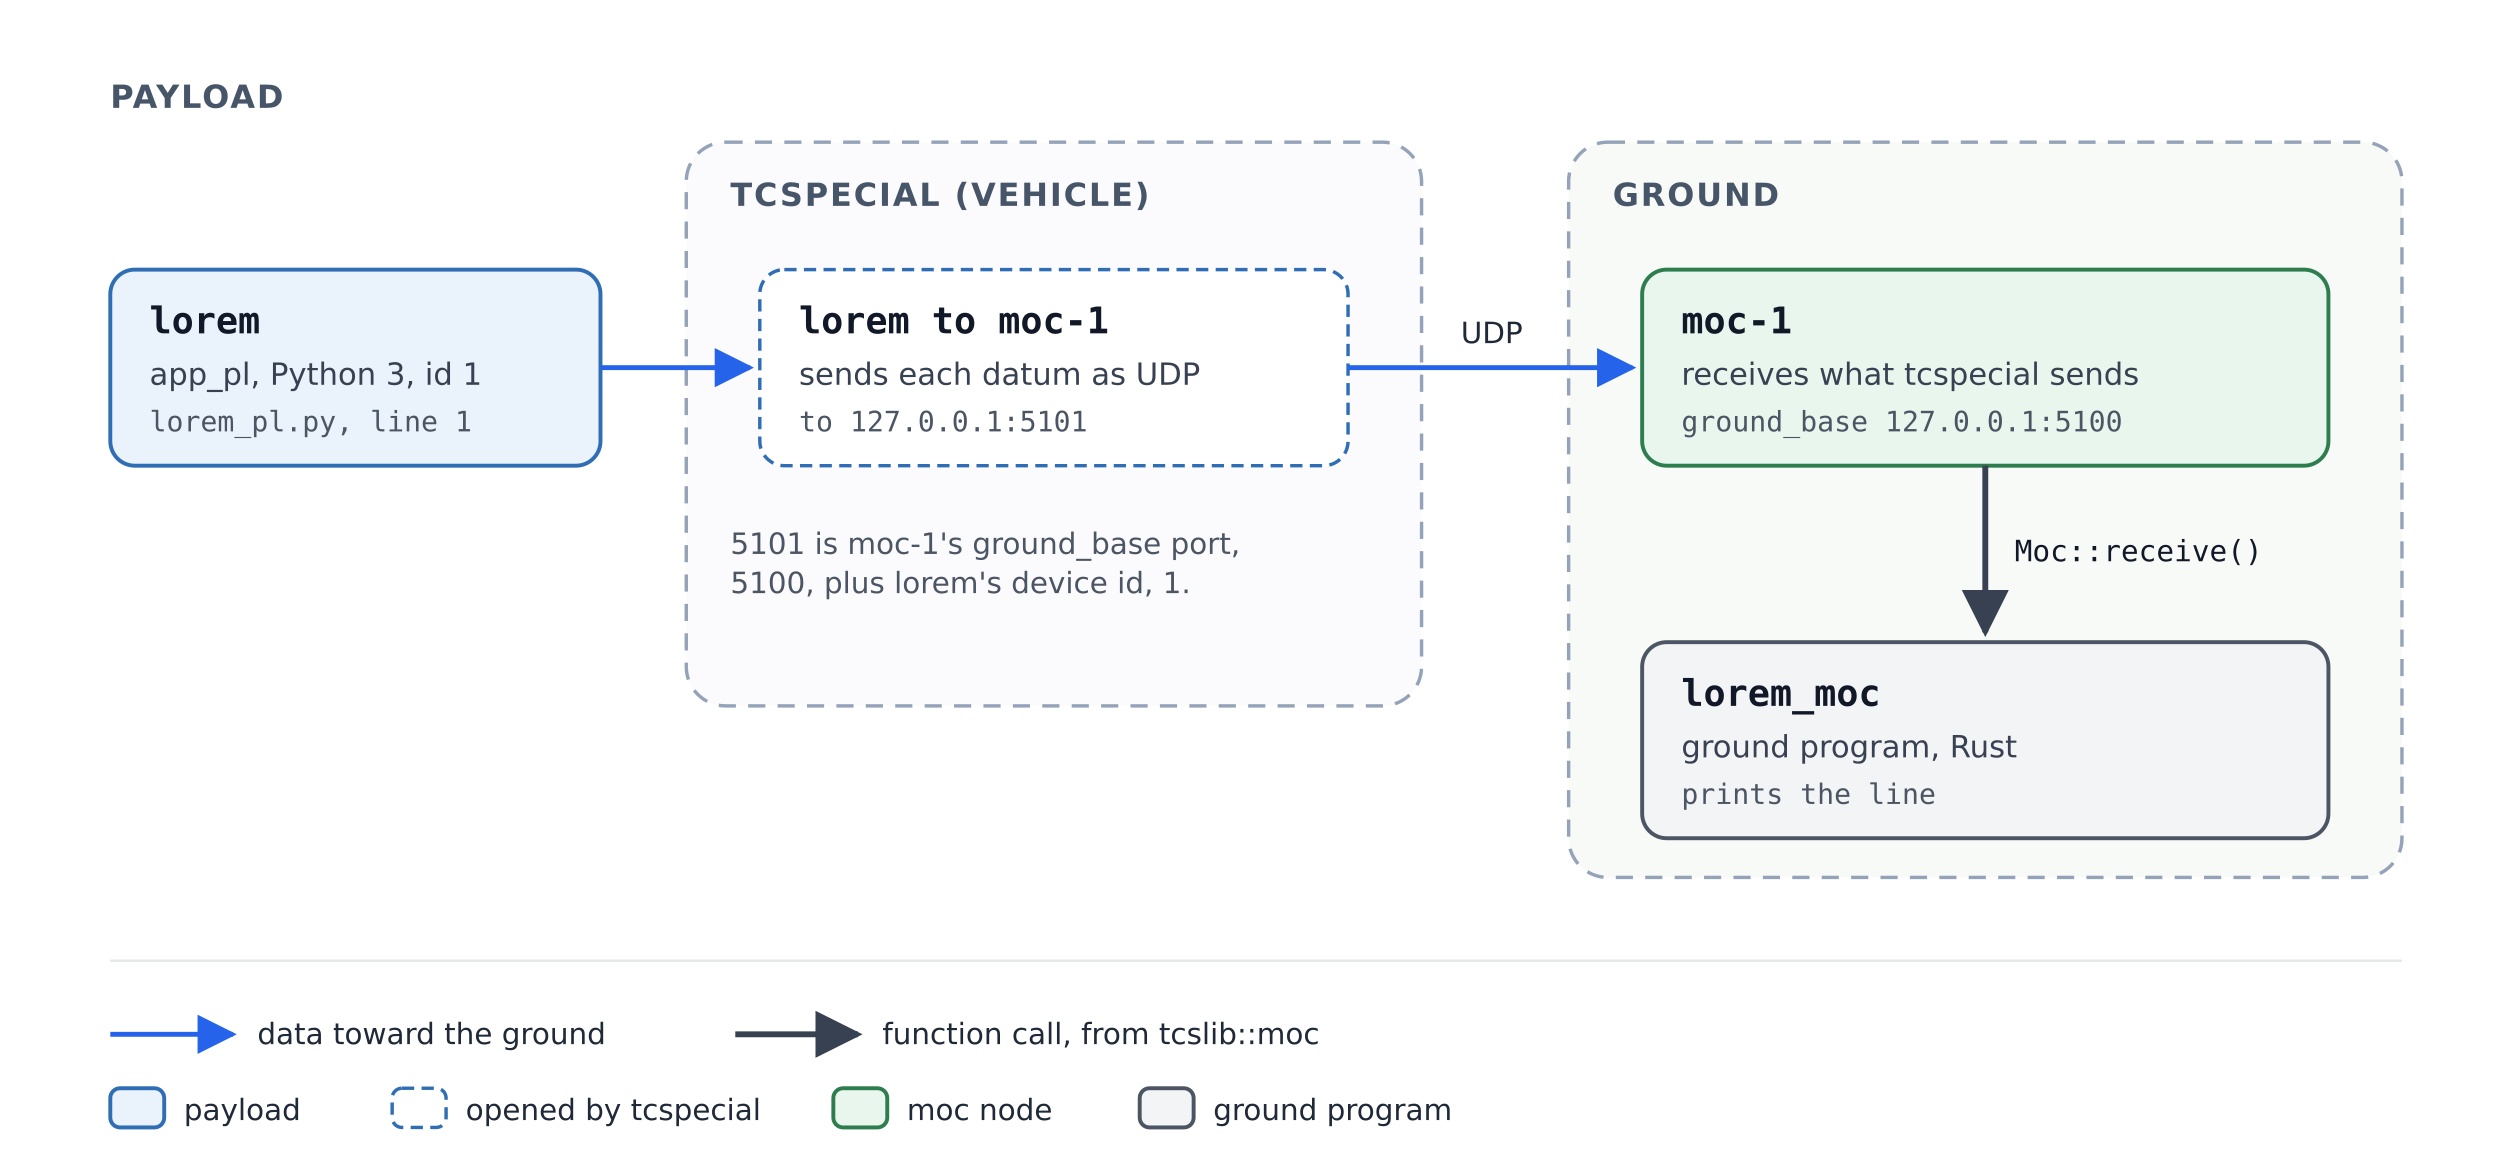
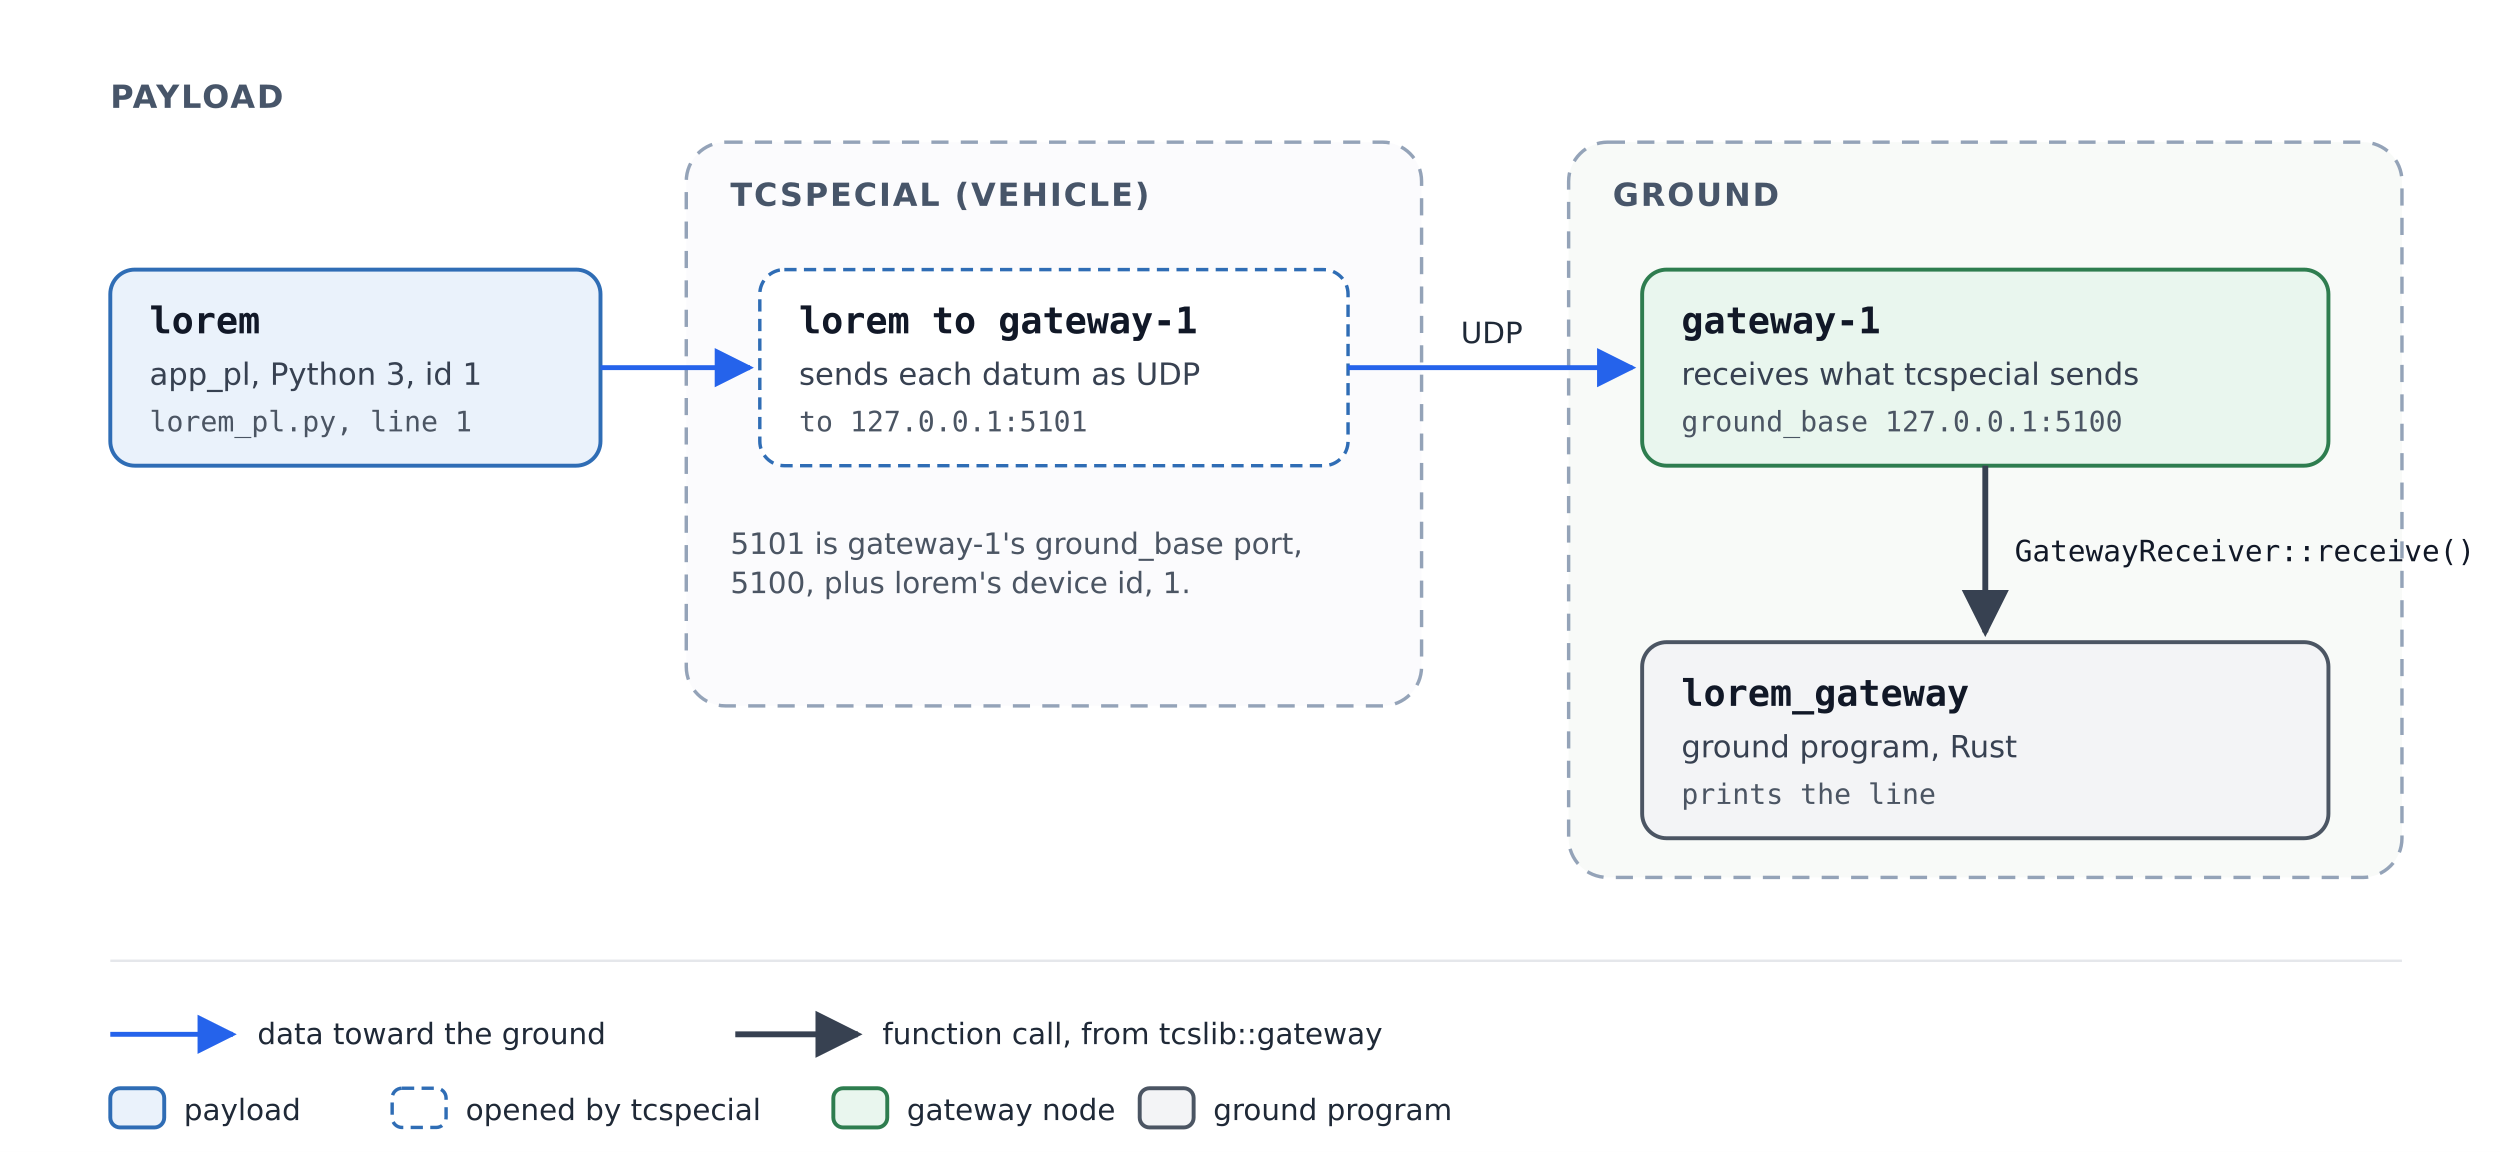
<svg xmlns="http://www.w3.org/2000/svg" width="1020" height="470" viewBox="0 0 1020 470" role="img" aria-labelledby="title desc">
  <defs>
    <style>
      text { font-family: "DejaVu Sans", Helvetica, Arial, sans-serif; fill: #111827; }
      .name { font-family: "DejaVu Sans Mono", Menlo, Consolas, monospace; font-size: 15px; font-weight: bold; }
      .kind { font-size: 12.5px; fill: #374151; }
      .detail { font-family: "DejaVu Sans Mono", Menlo, Consolas, monospace; font-size: 11.5px; fill: #4b5563; }
      .code { font-family: "DejaVu Sans Mono", Menlo, Consolas, monospace; font-size: 12px; fill: #111827; }
      .heading { font-size: 13px; font-weight: bold; fill: #475569; letter-spacing: 0.06em; }
      .label { font-size: 12px; fill: #1f2937; }
      .note { font-size: 12px; fill: #4b5563; }
      .payload { fill: #eaf2fb; stroke: #2f6db5; stroke-width: 1.6; }
-       .moc { fill: #e9f6ee; stroke: #2e7d4f; stroke-width: 1.6; }
+       .gateway { fill: #e9f6ee; stroke: #2e7d4f; stroke-width: 1.6; }
      .socket { fill: #ffffff; stroke: #2f6db5; stroke-width: 1.4; stroke-dasharray: 5 3; }
      .ground { fill: #f3f4f6; stroke: #4b5563; stroke-width: 1.6; }
      .boundary { fill: #fbfbfd; stroke: #94a3b8; stroke-width: 1.4; stroke-dasharray: 7 5; }
      .groundside { fill: #f8faf8; stroke: #94a3b8; stroke-width: 1.4; stroke-dasharray: 7 5; }
      .groundward { fill: none; stroke: #2563eb; stroke-width: 2; }
      .call { fill: none; stroke: #374151; stroke-width: 2.4; }
    </style>
    <marker id="arrow-blue" viewBox="0 0 10 10" refX="9" refY="5" markerWidth="8" markerHeight="8" orient="auto-start-reverse">
      <path d="M0,0 L10,5 L0,10 z" fill="#2563eb" />
    </marker>
    <marker id="arrow-call" viewBox="0 0 10 10" refX="9" refY="5" markerWidth="8" markerHeight="8" orient="auto-start-reverse">
      <path d="M0,0 L10,5 L0,10 z" fill="#374151" />
    </marker>
  </defs>
  <rect width="1020" height="470" fill="#ffffff" />
  <text class="heading" x="45" y="44">PAYLOAD</text>
  <rect class="boundary" x="280" y="58" width="300" height="230" rx="16" />
  <text class="heading" x="298" y="84">TCSPECIAL (VEHICLE)</text>
  <rect class="groundside" x="640" y="58" width="340" height="300" rx="16" />
  <text class="heading" x="658" y="84">GROUND</text>
  <rect class="payload" x="45" y="110" width="200" height="80" rx="10" />
  <text class="name" x="61" y="136">lorem</text>
  <text class="kind" x="61" y="157">app_pl, Python 3, id 1</text>
  <text class="detail" x="61" y="176">lorem_pl.py, line 1</text>
  <rect class="socket" x="310" y="110" width="240" height="80" rx="10" />
-   <text class="name" x="326" y="136">lorem to moc-1</text>
+   <text class="name" x="326" y="136">lorem to gateway-1</text>
  <text class="kind" x="326" y="157">sends each datum as UDP</text>
  <text class="detail" x="326" y="176">to 127.0.0.1:5101</text>
-   <text class="note" x="298" y="226">5101 is moc-1's ground_base port,</text>
+   <text class="note" x="298" y="226">5101 is gateway-1's ground_base port,</text>
  <text class="note" x="298" y="242">5100, plus lorem's device id, 1.</text>
-   <rect class="moc" x="670" y="110" width="280" height="80" rx="10" />
-   <text class="name" x="686" y="136">moc-1</text>
+   <rect class="gateway" x="670" y="110" width="280" height="80" rx="10" />
+   <text class="name" x="686" y="136">gateway-1</text>
  <text class="kind" x="686" y="157">receives what tcspecial sends</text>
  <text class="detail" x="686" y="176">ground_base 127.0.0.1:5100</text>
  <rect class="ground" x="670" y="262" width="280" height="80" rx="10" />
-   <text class="name" x="686" y="288">lorem_moc</text>
+   <text class="name" x="686" y="288">lorem_gateway</text>
  <text class="kind" x="686" y="309">ground program, Rust</text>
  <text class="detail" x="686" y="328">prints the line</text>
  <path class="groundward" d="M245,150 L306,150" marker-end="url(#arrow-blue)" />
  <path class="groundward" d="M550,150 L666,150" marker-end="url(#arrow-blue)" />
  <text class="label" x="596" y="140">UDP</text>
  <path class="call" d="M810,190 L810,258" marker-end="url(#arrow-call)" />
-   <text class="code" x="822" y="229">Moc::receive()</text>
+   <text class="code" x="822" y="229">GatewayReceiver::receive()</text>
  <line x1="45" y1="392" x2="980" y2="392" stroke="#e5e7eb" stroke-width="1" />
  <path class="groundward" d="M45,422 L95,422" marker-end="url(#arrow-blue)" />
  <text class="label" x="105" y="426">data toward the ground</text>
  <path class="call" d="M300,422 L350,422" marker-end="url(#arrow-call)" />
-   <text class="label" x="360" y="426">function call, from tcslib::moc</text>
+   <text class="label" x="360" y="426">function call, from tcslib::gateway</text>
  <rect class="payload" x="45" y="444" width="22" height="16" rx="4" />
  <text class="label" x="75" y="457">payload</text>
  <rect class="socket" x="160" y="444" width="22" height="16" rx="4" />
  <text class="label" x="190" y="457">opened by tcspecial</text>
-   <rect class="moc" x="340" y="444" width="22" height="16" rx="4" />
-   <text class="label" x="370" y="457">moc node</text>
+   <rect class="gateway" x="340" y="444" width="22" height="16" rx="4" />
+   <text class="label" x="370" y="457">gateway node</text>
  <rect class="ground" x="465" y="444" width="22" height="16" rx="4" />
  <text class="label" x="495" y="457">ground program</text>
</svg>
